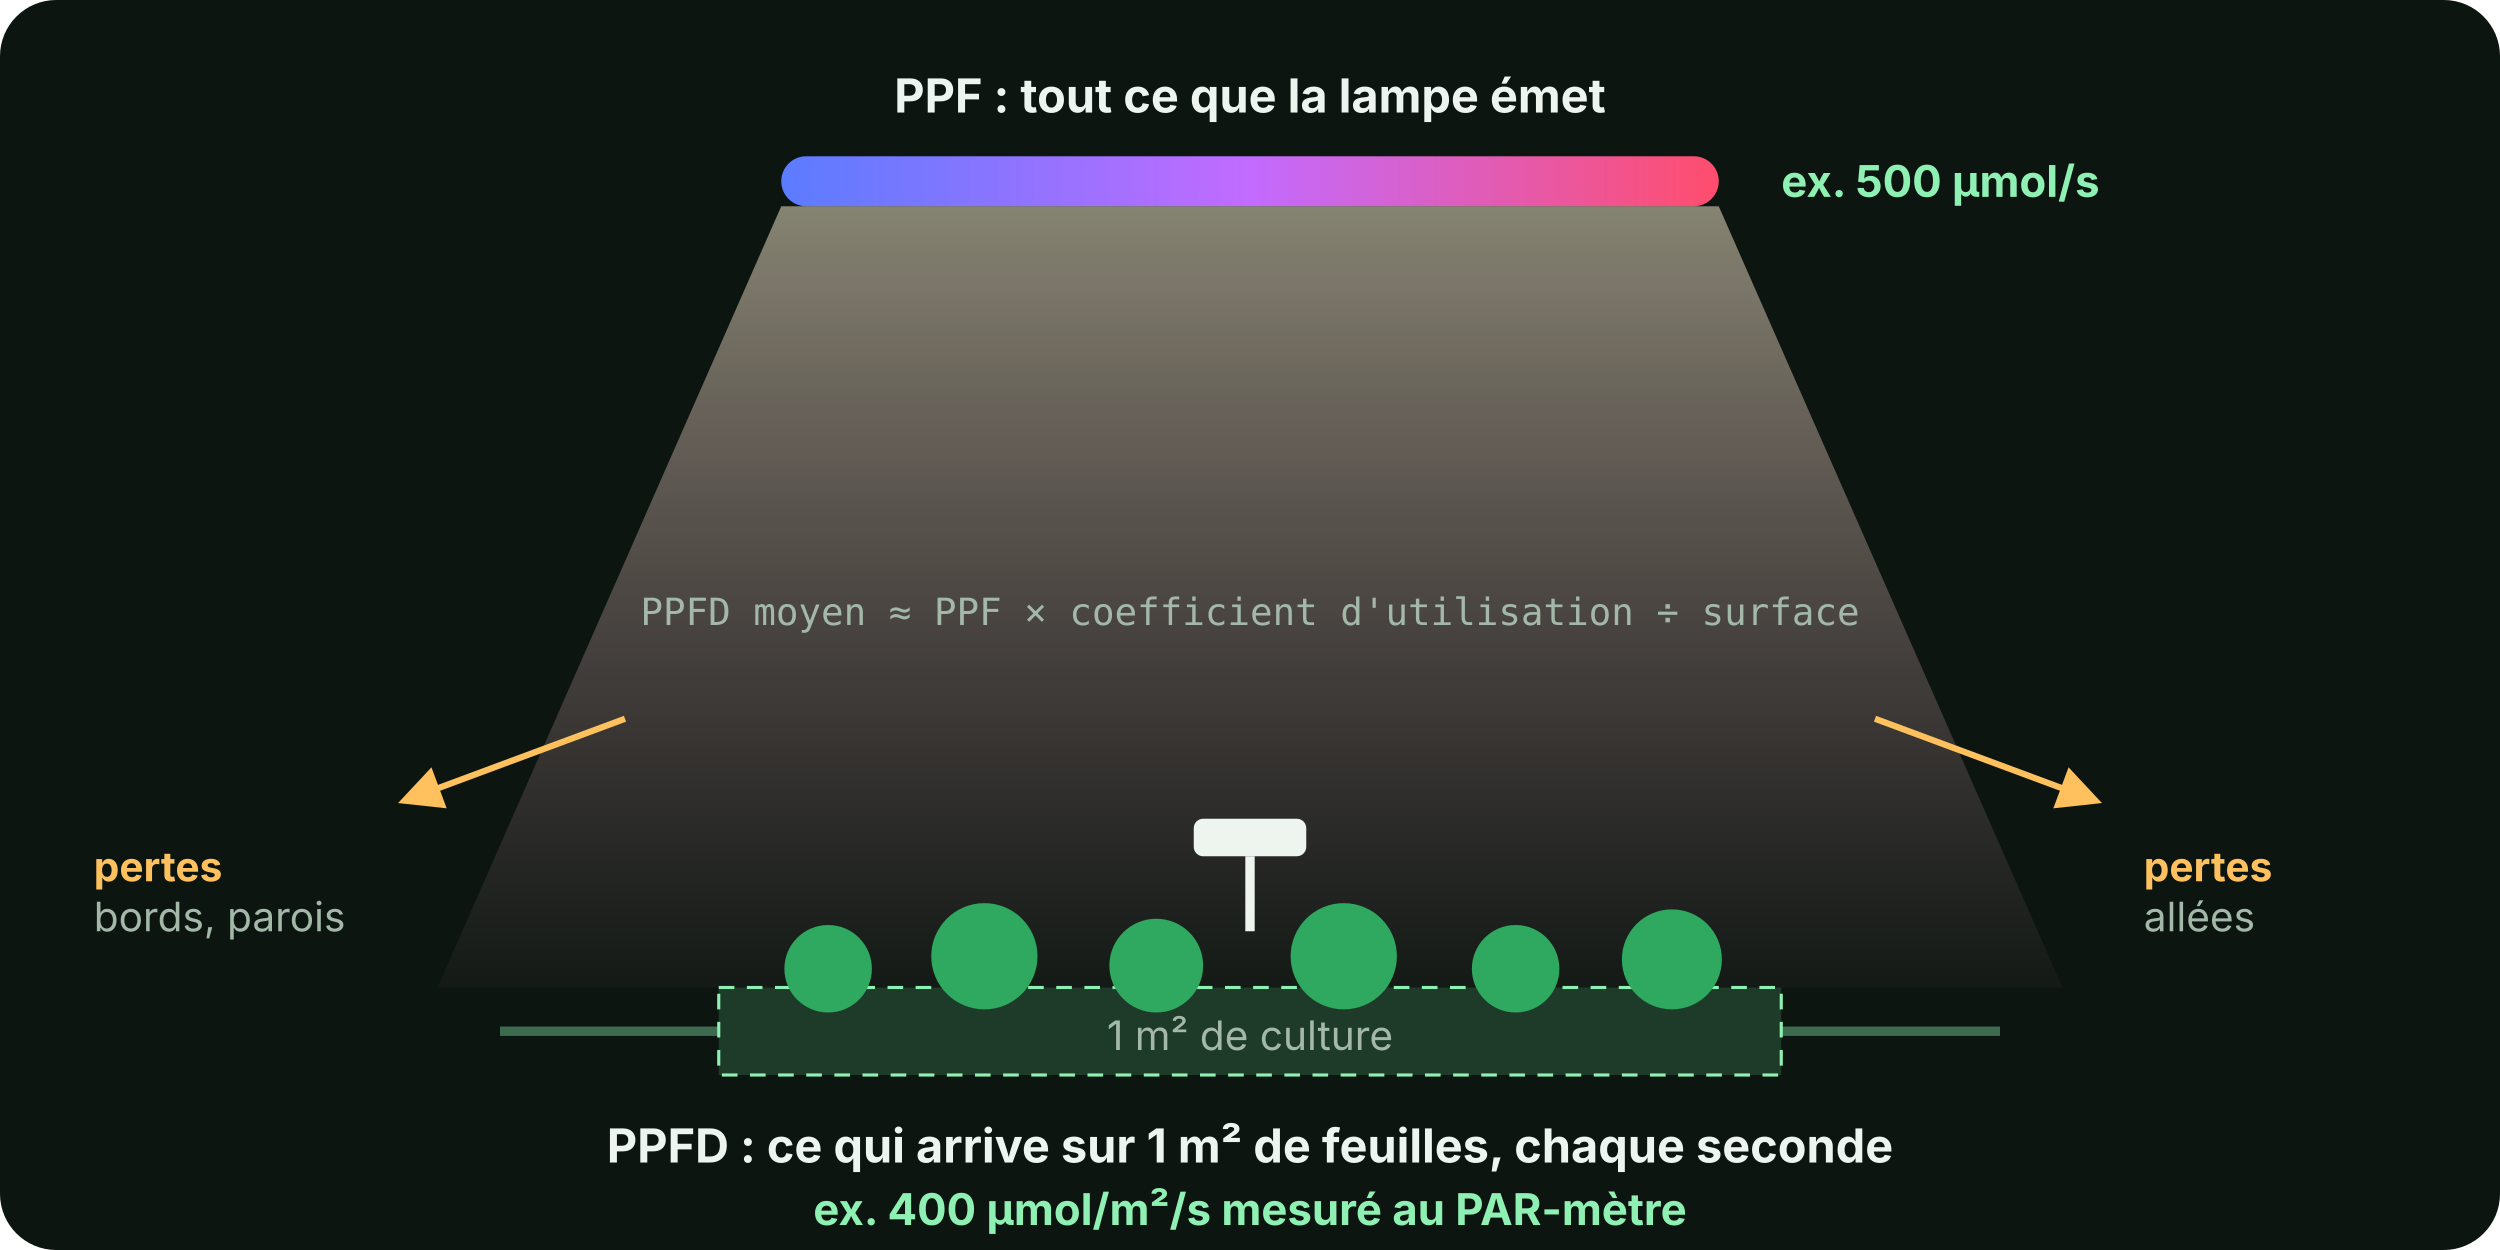
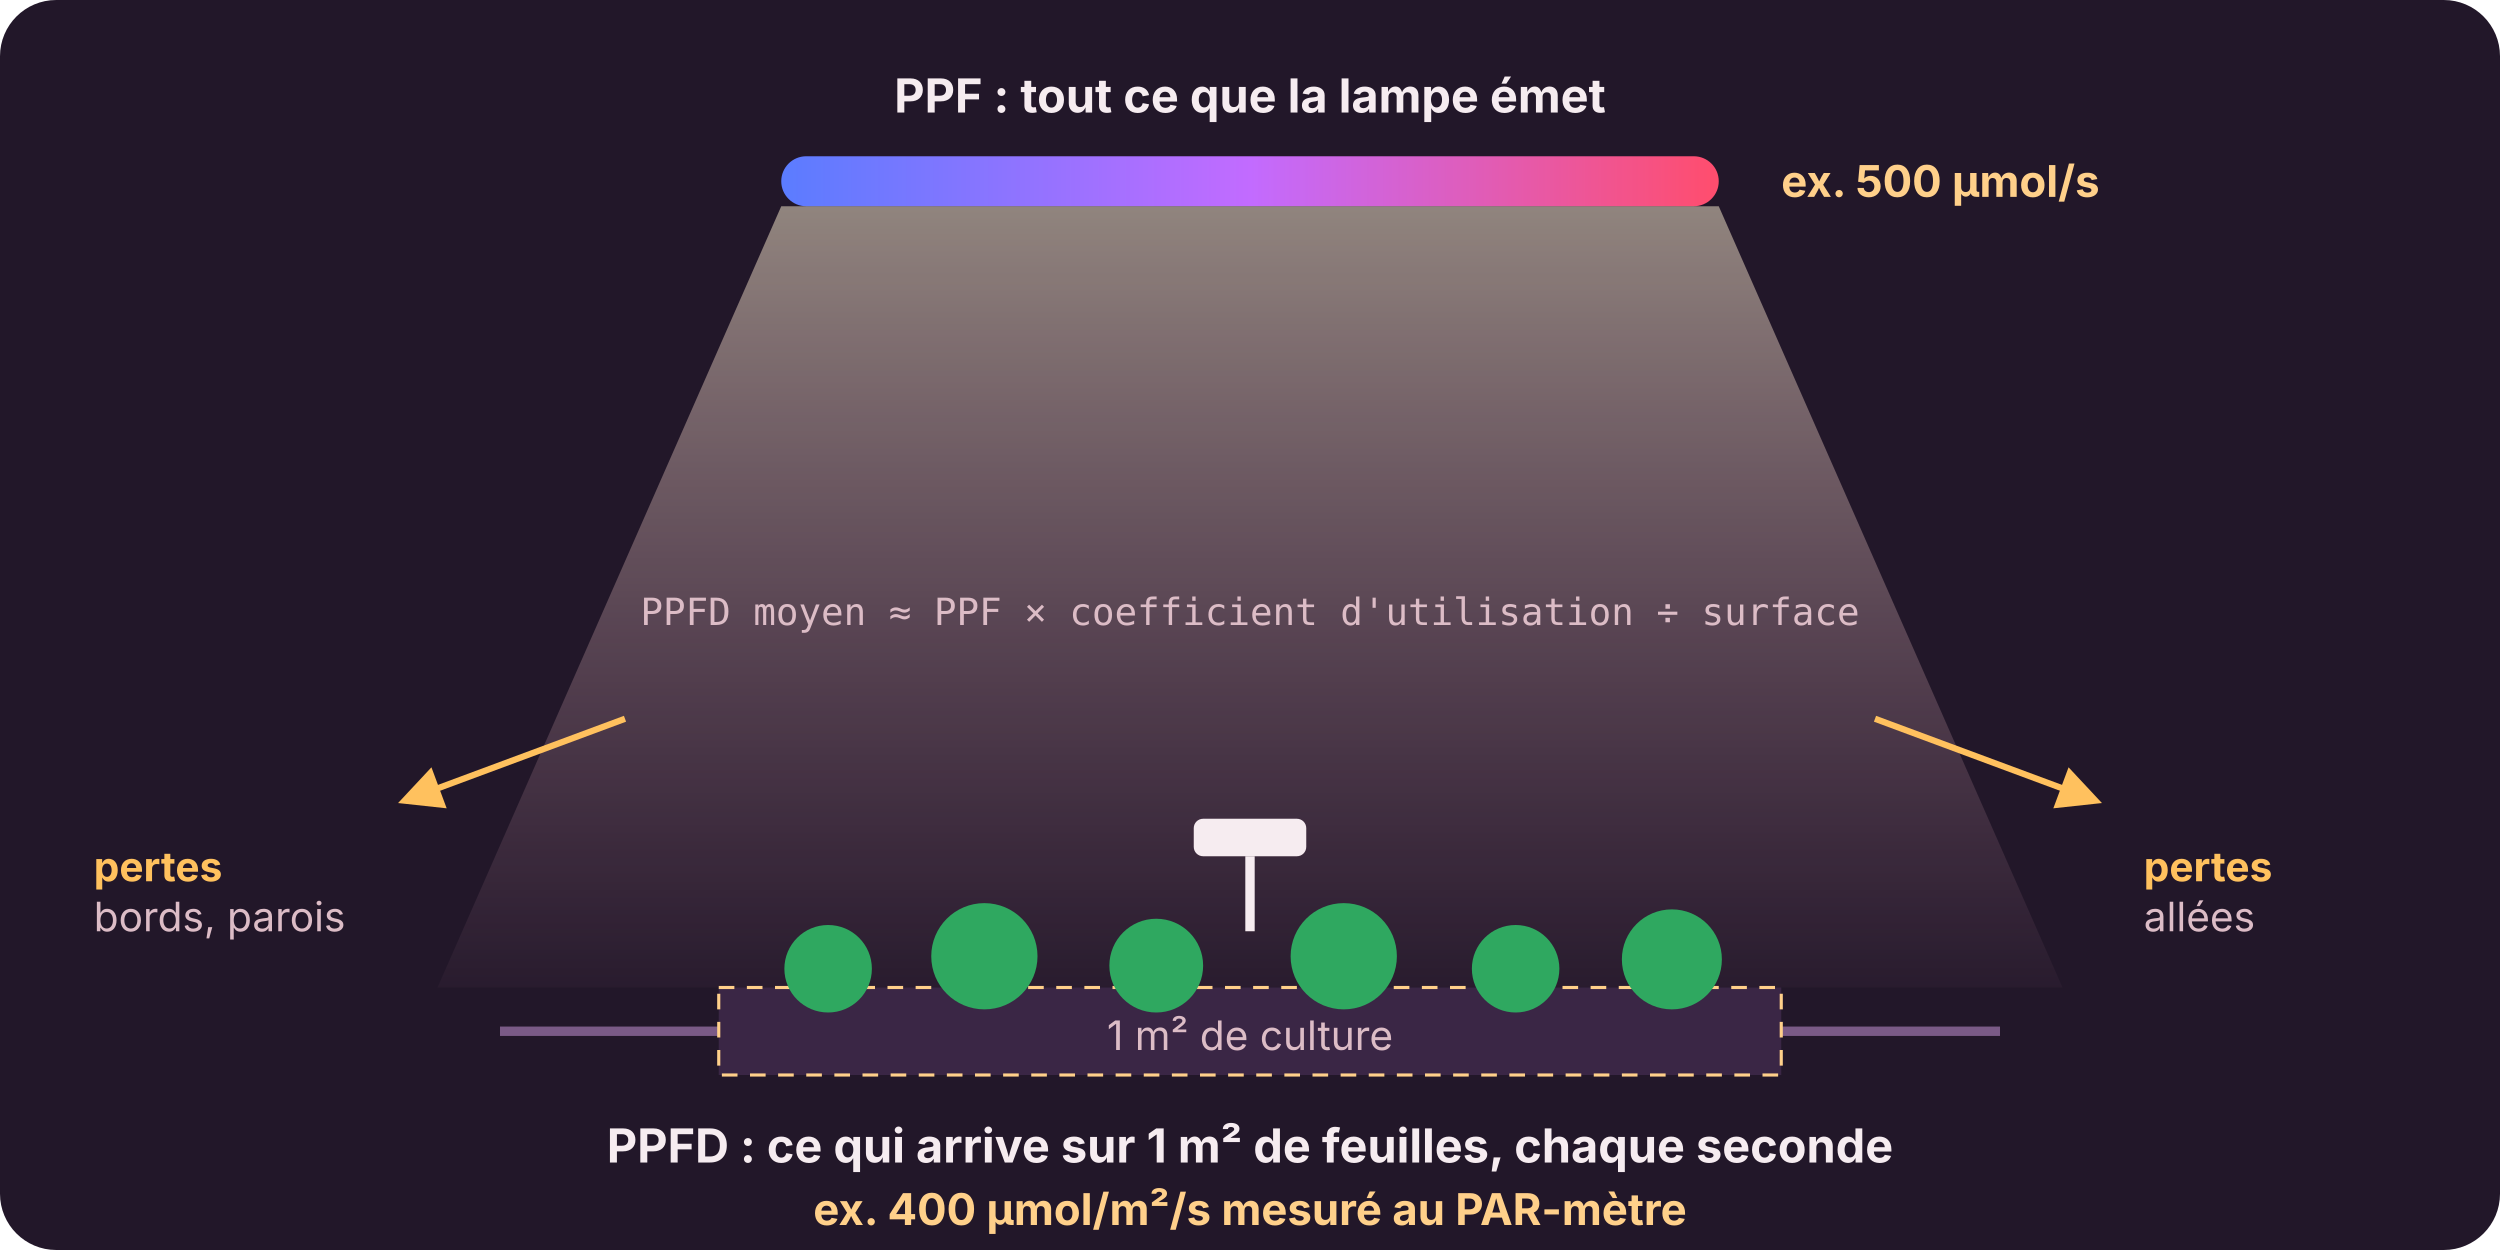
<svg xmlns="http://www.w3.org/2000/svg" viewBox="0 0 800 400" role="img">
  <defs>
    <linearGradient id="barre" x1="0" x2="1">
      <stop offset="0" stop-color="#5b7cff" />
      <stop offset=".5" stop-color="#c26bff" />
      <stop offset="1" stop-color="#ff4d6d" />
    </linearGradient>
    <linearGradient id="cone" x1="0" y1="0" x2="0" y2="1">
      <stop offset="0" stop-color="#fff1d2" stop-opacity=".5" />
      <stop offset="1" stop-color="#ffb3d1" stop-opacity=".03" />
    </linearGradient>
    <marker id="fl" viewBox="0 0 10 10" refX="8" refY="5" markerWidth="7" markerHeight="7" orient="auto-start-reverse">
      <path d="M0 0 10 5 0 10z" fill="#ffc15e" />
    </marker>
    <marker id="fv" viewBox="0 0 10 10" refX="8" refY="5" markerWidth="7" markerHeight="7" orient="auto-start-reverse">
-       <path d="M0 0 10 5 0 10z" fill="#8ff0b3" />
+       <path d="M0 0 10 5 0 10z" fill="#ffd08a" />
    </marker>
    <marker id="fb" viewBox="0 0 10 10" refX="8" refY="5" markerWidth="7" markerHeight="7" orient="auto-start-reverse">
      <path d="M0 0 10 5 0 10z" fill="#7cb2ff" />
    </marker>
  </defs>
-   <style>text{font-family:"Inter Variable",Inter,system-ui,sans-serif;fill:#eef5ef}.t{font-size:15px;font-weight:700}.p{font-size:13px;fill:#a3b8a9}.v{font-size:14px;font-weight:700;fill:#8ff0b3}.a{font-size:13px;font-weight:700;fill:#ffc15e}.m{font-family:ui-monospace,Menlo,monospace;font-size:12px;fill:#a3b8a9}</style>
-   <rect width="800" height="400" rx="18" fill="#0c1510" />
+   <style>text{font-family:"Inter Variable",Inter,system-ui,sans-serif;fill:#f6ecf0}.t{font-size:15px;font-weight:700}.p{font-size:13px;fill:#dcbcc6}.v{font-size:14px;font-weight:700;fill:#ffd08a}.a{font-size:13px;font-weight:700;fill:#ffc15e}.m{font-family:ui-monospace,Menlo,monospace;font-size:12px;fill:#dcbcc6}</style>
+   <rect width="800" height="400" rx="18" fill="#221729" />
  <rect x="250" y="50" width="300" height="16" rx="8" fill="url(#barre)" />
  <path d="M250 66h300l110 250H140z" fill="url(#cone)" />
  <text x="400" y="36" text-anchor="middle" class="t">PPF : tout ce que la lampe émet</text>
  <text x="570" y="63" class="v">ex. 500 µmol/s</text>
-   <path d="M160 330h480" stroke="#3c6b50" stroke-width="3" />
-   <path d="M230 316h340v28H230z" fill="#1d3b28" stroke="#8ff0b3" stroke-dasharray="5 4" />
+   <path d="M160 330h480" stroke="#7a5a86" stroke-width="3" />
+   <path d="M230 316h340v28H230z" fill="#3a2645" stroke="#ffd08a" stroke-dasharray="5 4" />
  <text x="400" y="336" text-anchor="middle" class="p">1 m² de culture</text>
  <g fill="#2fa860">
    <circle cx="265" cy="310" r="14" />
    <circle cx="315" cy="306" r="17" />
    <circle cx="370" cy="309" r="15" />
    <circle cx="430" cy="306" r="17" />
    <circle cx="485" cy="310" r="14" />
    <circle cx="535" cy="307" r="16" />
  </g>
-   <rect x="382" y="262" width="36" height="12" rx="3" fill="#eef5ef" />
-   <path d="M400 274v24" stroke="#eef5ef" stroke-width="3" />
+   <rect x="382" y="262" width="36" height="12" rx="3" fill="#f6ecf0" />
+   <path d="M400 274v24" stroke="#f6ecf0" stroke-width="3" />
  <text x="400" y="372" text-anchor="middle" class="t">PPFD : ce qui arrive sur 1 m² de feuilles, chaque seconde</text>
  <text x="400" y="392" text-anchor="middle" class="v">ex. 400 µmol/m²/s mesuré au PAR-mètre</text>
  <path d="M200 230 130 256" stroke="#ffc15e" stroke-width="2" marker-end="url(#fl)" />
  <path d="M600 230l70 26" stroke="#ffc15e" stroke-width="2" marker-end="url(#fl)" />
  <text x="30" y="282" class="a">pertes</text>
  <text x="30" y="298" class="p">bords, parois</text>
  <text x="686" y="282" class="a">pertes</text>
  <text x="686" y="298" class="p">allées</text>
  <text x="400" y="200" text-anchor="middle" class="m">PPFD moyen ≈ PPF × coefficient d'utilisation ÷ surface</text>
</svg>
